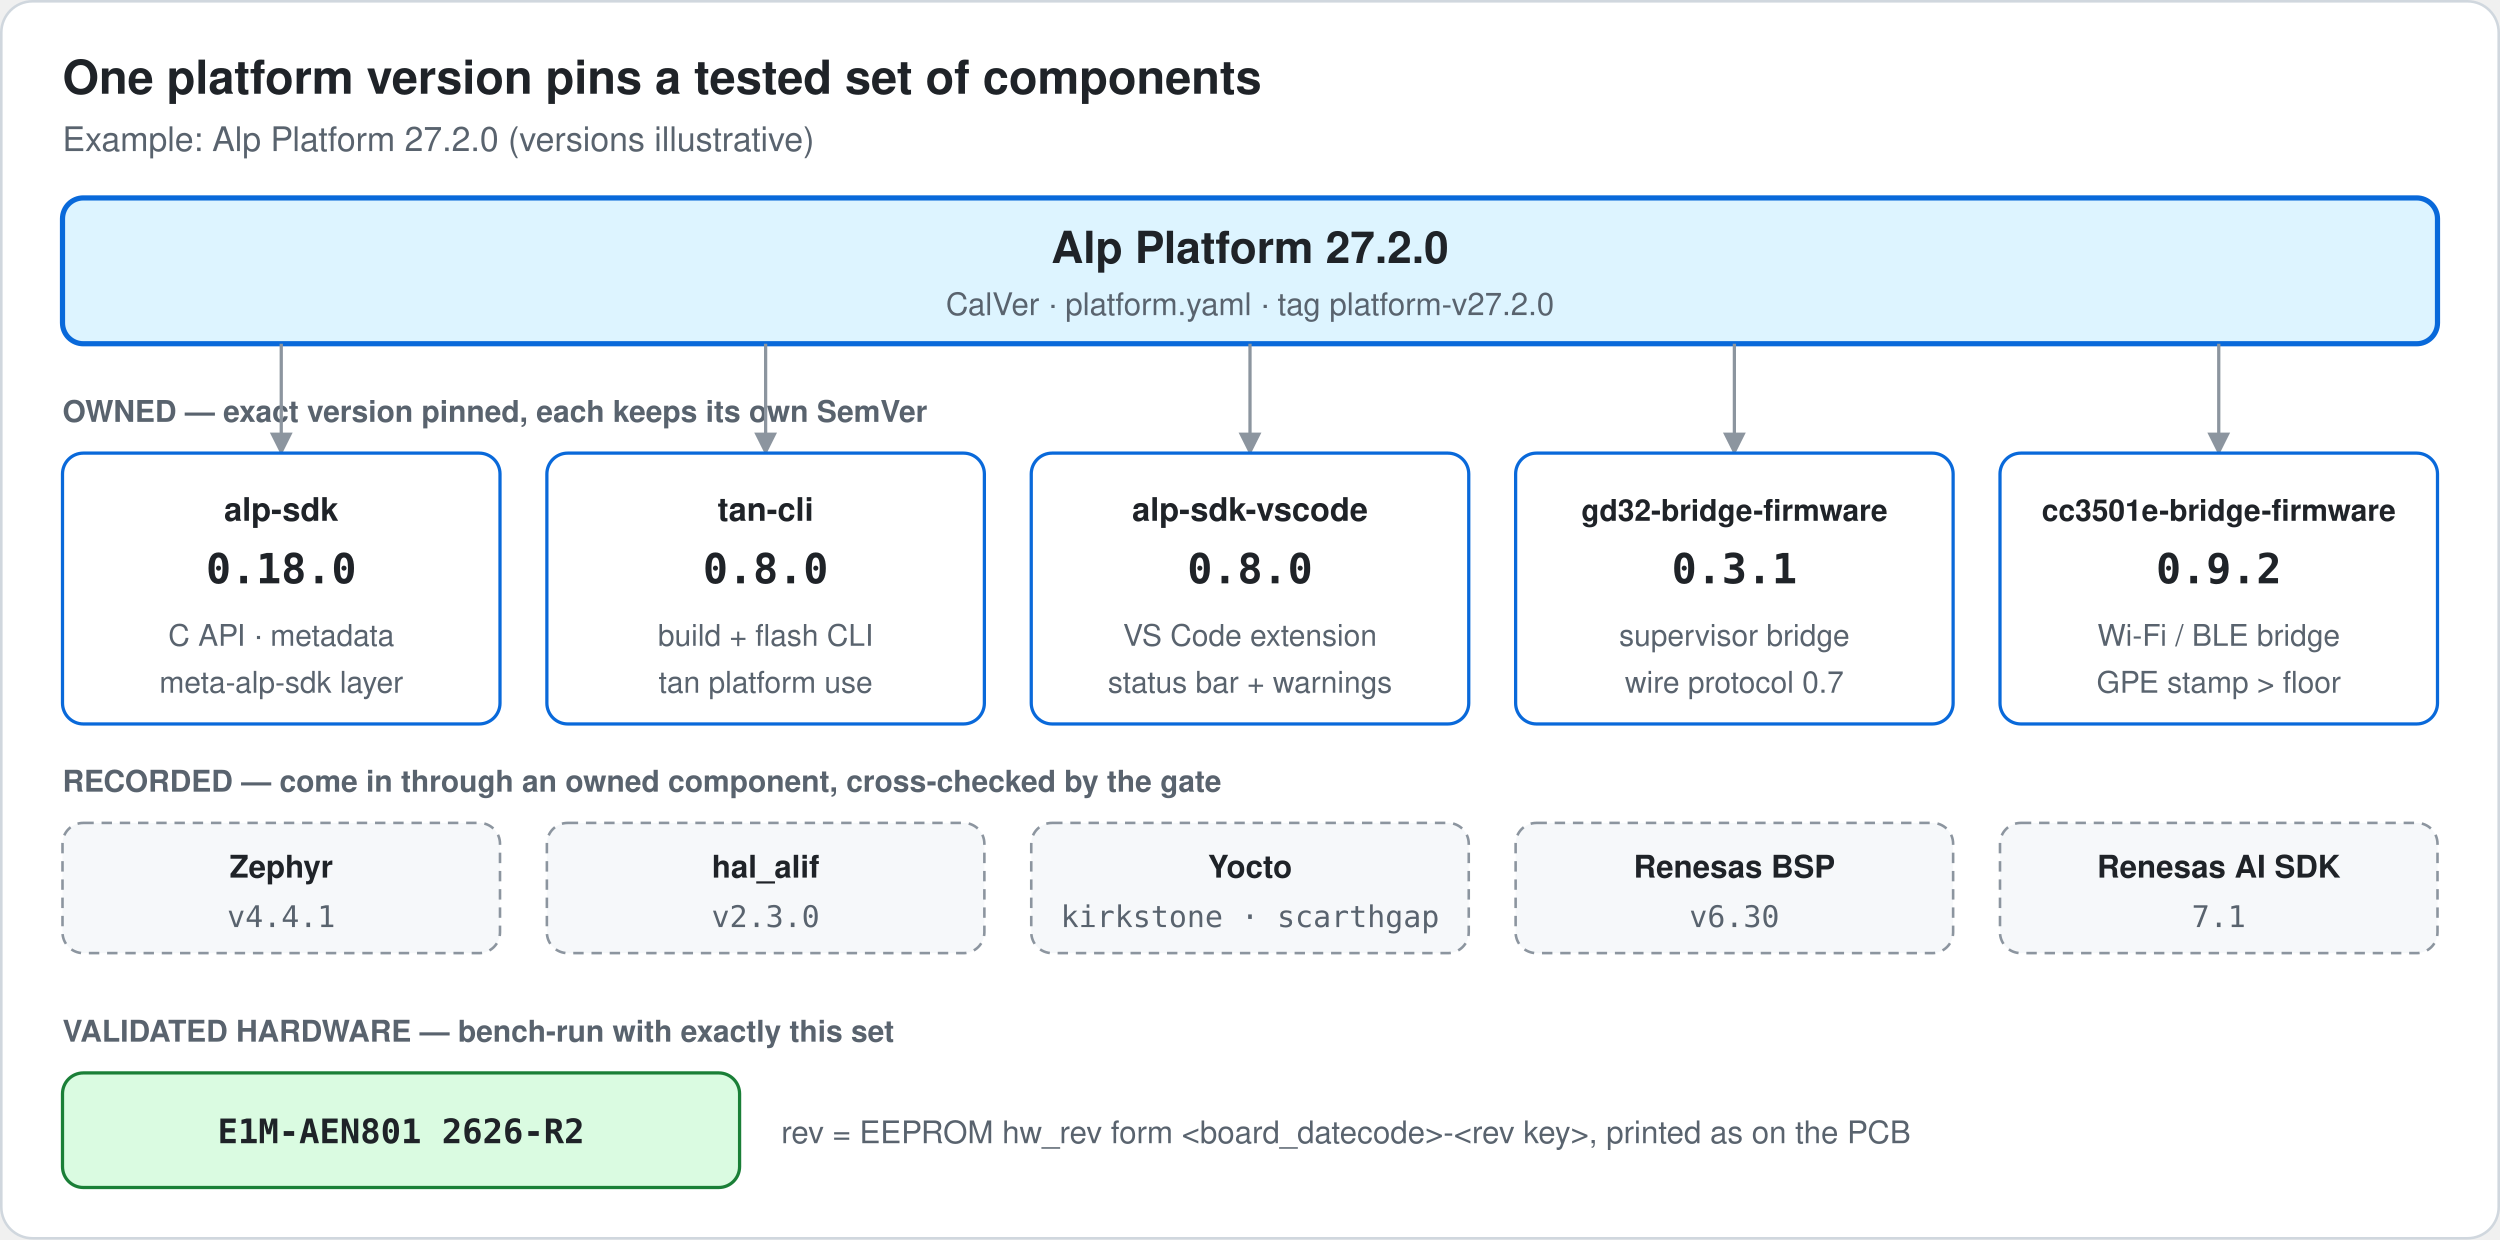
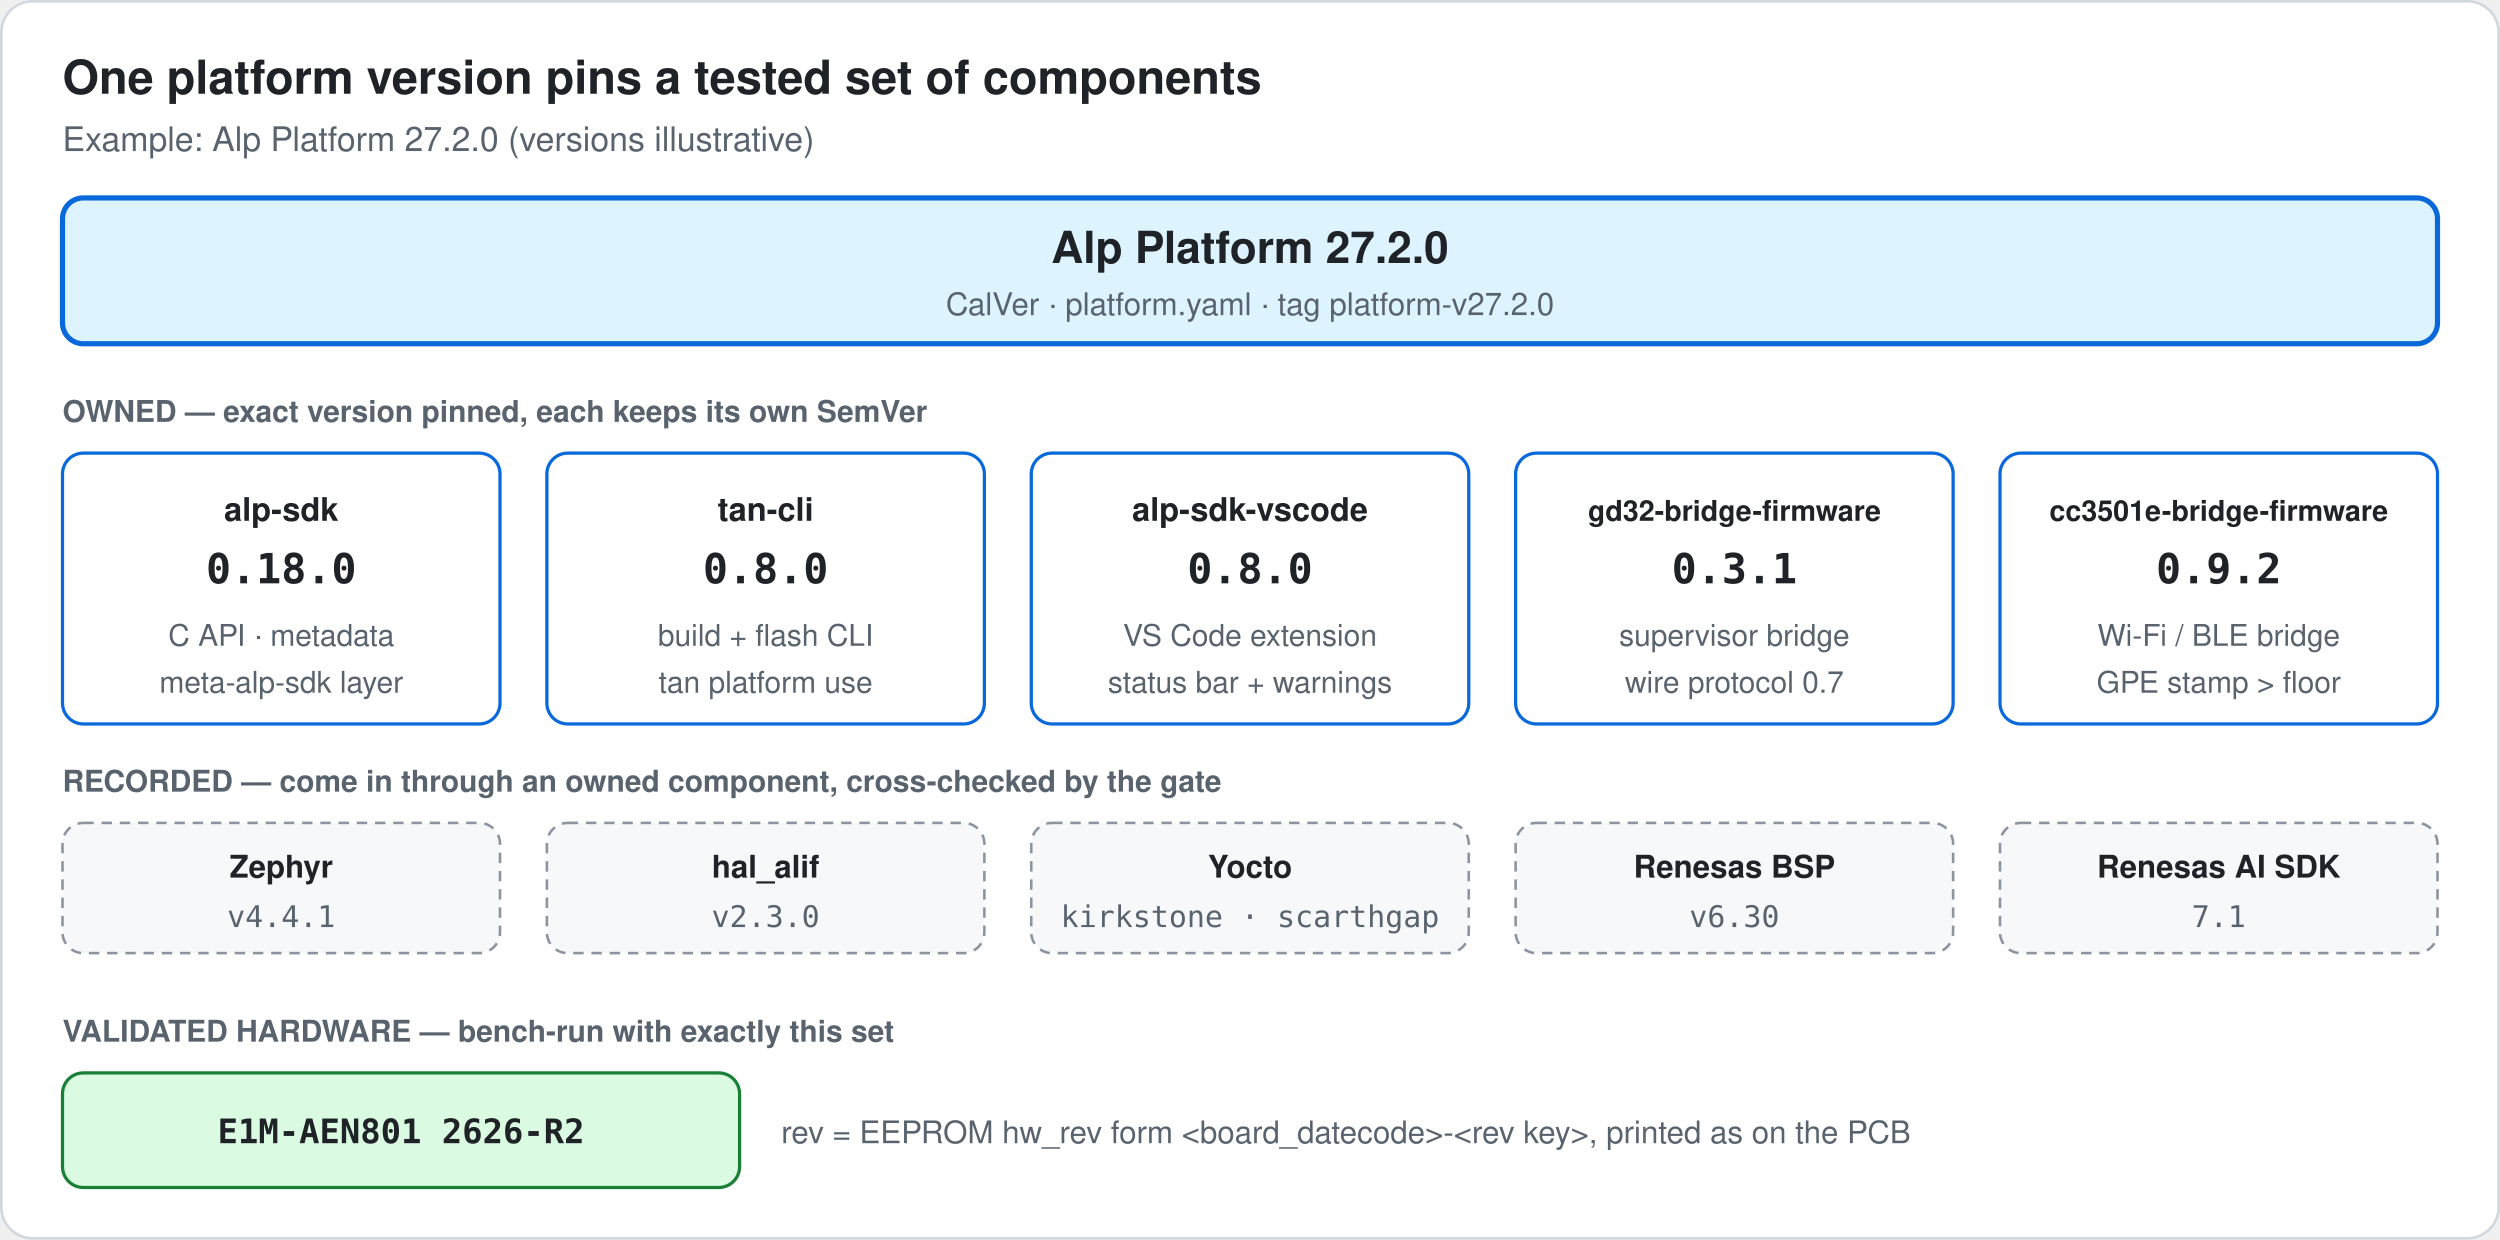
<svg xmlns="http://www.w3.org/2000/svg" viewBox="0 0 960 476" width="960" height="476" role="img" aria-label="One platform version pins a tested set of components">
  <style>
  .bg{fill:#ffffff;stroke:#d0d7de;stroke-width:1}
  .t{font-family:-apple-system,'Segoe UI',Helvetica,Arial,sans-serif;fill:#1f2328}
  .q{fill:#59636e}
  .h{font-weight:600}
  .mono{font-family:ui-monospace,SFMono-Regular,Menlo,Consolas,monospace}
  .box{fill:#ffffff;stroke:#8c959f;stroke-width:1.25}
  .acc{fill:#ddf4ff;stroke:#0969da;stroke-width:2}
  .own{fill:#ffffff;stroke:#0969da;stroke-width:1.25}
  .rec{fill:#f6f8fa;stroke:#8c959f;stroke-width:1;stroke-dasharray:4 3}
  .hw{fill:#dafbe1;stroke:#1a7f37;stroke-width:1.25}
  .warn{fill:#fff1e5;stroke:#bc4c00;stroke-width:1.5}
  .ln{stroke:#8c959f;stroke-width:1.25;fill:none}
  .lnacc{stroke:#0969da;stroke-width:1.5;fill:none}
  .band1{fill:#0969da;fill-opacity:.22;stroke:#0969da;stroke-width:1.25}
  .band2{fill:#bc4c00;fill-opacity:.16;stroke:#bc4c00;stroke-width:1.25}
  .grid{stroke:#d0d7de;stroke-width:1}
  .ah{fill:#8c959f}
  .ahacc{fill:#0969da}
  @media (prefers-color-scheme: dark){
    .bg{fill:#0d1117;stroke:#30363d}
    .t{fill:#e6edf3} .q{fill:#9198a1}
    .box{fill:#161b22;stroke:#656c76}
    .acc{fill:#0d2a4a;stroke:#4493f8}
    .own{fill:#161b22;stroke:#4493f8}
    .rec{fill:#151b23;stroke:#656c76}
    .hw{fill:#0f2e1a;stroke:#3fb950}
    .warn{fill:#341a00;stroke:#db6d28}
    .ln{stroke:#656c76} .lnacc{stroke:#4493f8}
    .band1{fill:#4493f8;stroke:#4493f8}
    .band2{fill:#db6d28;stroke:#db6d28}
    .grid{stroke:#30363d}
    .ah{fill:#656c76} .ahacc{fill:#4493f8}
  }
</style>
  <defs>
    <marker id="a" viewBox="0 0 10 10" refX="9" refY="5" markerWidth="7" markerHeight="7" orient="auto-start-reverse">
      <path class="ah" d="M0 0L10 5L0 10z" />
    </marker>
    <marker id="aa" viewBox="0 0 10 10" refX="9" refY="5" markerWidth="7" markerHeight="7" orient="auto-start-reverse">
      <path class="ahacc" d="M0 0L10 5L0 10z" />
    </marker>
  </defs>
  <rect class="bg" x="0.5" y="0.5" width="959" height="475" rx="12" />
  <text class="t h" x="24" y="36" font-size="18" text-anchor="start">One platform version pins a tested set of components</text>
  <text class="t q" x="24" y="58" font-size="13" text-anchor="start">Example: Alp Platform 27.2.0 (versions illustrative)</text>
  <rect class="acc" x="24" y="76" width="912" height="56" rx="8" />
  <text class="t h" x="480" y="101" font-size="17" text-anchor="middle">Alp Platform 27.2.0</text>
  <text class="t q" x="480" y="121" font-size="12" text-anchor="middle">CalVer · platform.yaml · tag platform-v27.2.0</text>
  <text class="t q h" x="24" y="162" font-size="11.5" text-anchor="start">OWNED — exact version pinned, each keeps its own SemVer</text>
-   <path class="ln" d="M108.0 132V174" marker-end="url(#a)" />
  <rect class="own" x="24" y="174" width="168" height="104" rx="8" />
  <text class="t h" x="108.0" y="200" font-size="12.5" text-anchor="middle">alp-sdk</text>
  <text class="t h mono" x="108.0" y="224" font-size="16" text-anchor="middle">0.18.0</text>
  <text class="t q" x="108.0" y="248" font-size="11.5" text-anchor="middle">C API · metadata</text>
  <text class="t q" x="108.0" y="266" font-size="11.5" text-anchor="middle">meta-alp-sdk layer</text>
-   <path class="ln" d="M294.0 132V174" marker-end="url(#a)" />
  <rect class="own" x="210" y="174" width="168" height="104" rx="8" />
  <text class="t h" x="294.0" y="200" font-size="12.5" text-anchor="middle">tan-cli</text>
  <text class="t h mono" x="294.0" y="224" font-size="16" text-anchor="middle">0.8.0</text>
  <text class="t q" x="294.0" y="248" font-size="11.5" text-anchor="middle">build + flash CLI</text>
  <text class="t q" x="294.0" y="266" font-size="11.5" text-anchor="middle">tan platform use</text>
-   <path class="ln" d="M480.0 132V174" marker-end="url(#a)" />
  <rect class="own" x="396" y="174" width="168" height="104" rx="8" />
  <text class="t h" x="480.0" y="200" font-size="12.5" text-anchor="middle">alp-sdk-vscode</text>
  <text class="t h mono" x="480.0" y="224" font-size="16" text-anchor="middle">0.8.0</text>
  <text class="t q" x="480.0" y="248" font-size="11.5" text-anchor="middle">VS Code extension</text>
  <text class="t q" x="480.0" y="266" font-size="11.5" text-anchor="middle">status bar + warnings</text>
-   <path class="ln" d="M666.0 132V174" marker-end="url(#a)" />
  <rect class="own" x="582" y="174" width="168" height="104" rx="8" />
-   <text class="t h" x="666.0" y="200" font-size="11.5" text-anchor="middle">gd32-bridge-firmware</text>
+   <text class="t h" x="666.0" y="200" font-size="11" text-anchor="middle">gd32-bridge-firmware</text>
  <text class="t h mono" x="666.0" y="224" font-size="16" text-anchor="middle">0.3.1</text>
  <text class="t q" x="666.0" y="248" font-size="11.5" text-anchor="middle">supervisor bridge</text>
  <text class="t q" x="666.0" y="266" font-size="11.5" text-anchor="middle">wire protocol 0.7</text>
-   <path class="ln" d="M852.0 132V174" marker-end="url(#a)" />
  <rect class="own" x="768" y="174" width="168" height="104" rx="8" />
-   <text class="t h" x="852.0" y="200" font-size="11.5" text-anchor="middle">cc3501e-bridge-firmware</text>
+   <text class="t h" x="852.0" y="200" font-size="11" text-anchor="middle">cc3501e-bridge-firmware</text>
  <text class="t h mono" x="852.0" y="224" font-size="16" text-anchor="middle">0.9.2</text>
  <text class="t q" x="852.0" y="248" font-size="11.5" text-anchor="middle">Wi-Fi / BLE bridge</text>
  <text class="t q" x="852.0" y="266" font-size="11.5" text-anchor="middle">GPE stamp &gt; floor</text>
  <text class="t q h" x="24" y="304" font-size="11.5" text-anchor="start">RECORDED — come in through an owned component, cross-checked by the gate</text>
  <rect class="rec" x="24" y="316" width="168" height="50" rx="8" />
  <text class="t h" x="108.0" y="337" font-size="12" text-anchor="middle">Zephyr</text>
  <text class="t mono q" x="108.0" y="356" font-size="11.5" text-anchor="middle">v4.4.1</text>
  <rect class="rec" x="210" y="316" width="168" height="50" rx="8" />
  <text class="t h" x="294.0" y="337" font-size="12" text-anchor="middle">hal_alif</text>
  <text class="t mono q" x="294.0" y="356" font-size="11.5" text-anchor="middle">v2.3.0</text>
  <rect class="rec" x="396" y="316" width="168" height="50" rx="8" />
  <text class="t h" x="480.0" y="337" font-size="12" text-anchor="middle">Yocto</text>
  <text class="t mono q" x="480.0" y="356" font-size="11.5" text-anchor="middle">kirkstone · scarthgap</text>
  <rect class="rec" x="582" y="316" width="168" height="50" rx="8" />
  <text class="t h" x="666.0" y="337" font-size="12" text-anchor="middle">Renesas BSP</text>
  <text class="t mono q" x="666.0" y="356" font-size="11.5" text-anchor="middle">v6.30</text>
  <rect class="rec" x="768" y="316" width="168" height="50" rx="8" />
  <text class="t h" x="852.0" y="337" font-size="12" text-anchor="middle">Renesas AI SDK</text>
  <text class="t mono q" x="852.0" y="356" font-size="11.5" text-anchor="middle">7.1</text>
  <text class="t q h" x="24" y="400" font-size="11.5" text-anchor="start">VALIDATED HARDWARE — bench-run with exactly this set</text>
  <rect class="hw" x="24" y="412" width="260" height="44" rx="8" />
  <text class="t h mono" x="154" y="439" font-size="13" text-anchor="middle">E1M-AEN801  2626-R2</text>
  <text class="t q" x="300" y="439" font-size="12" text-anchor="start">rev = EEPROM hw_rev form &lt;board_datecode&gt;-&lt;rev key&gt;, printed as on the PCB</text>
</svg>
